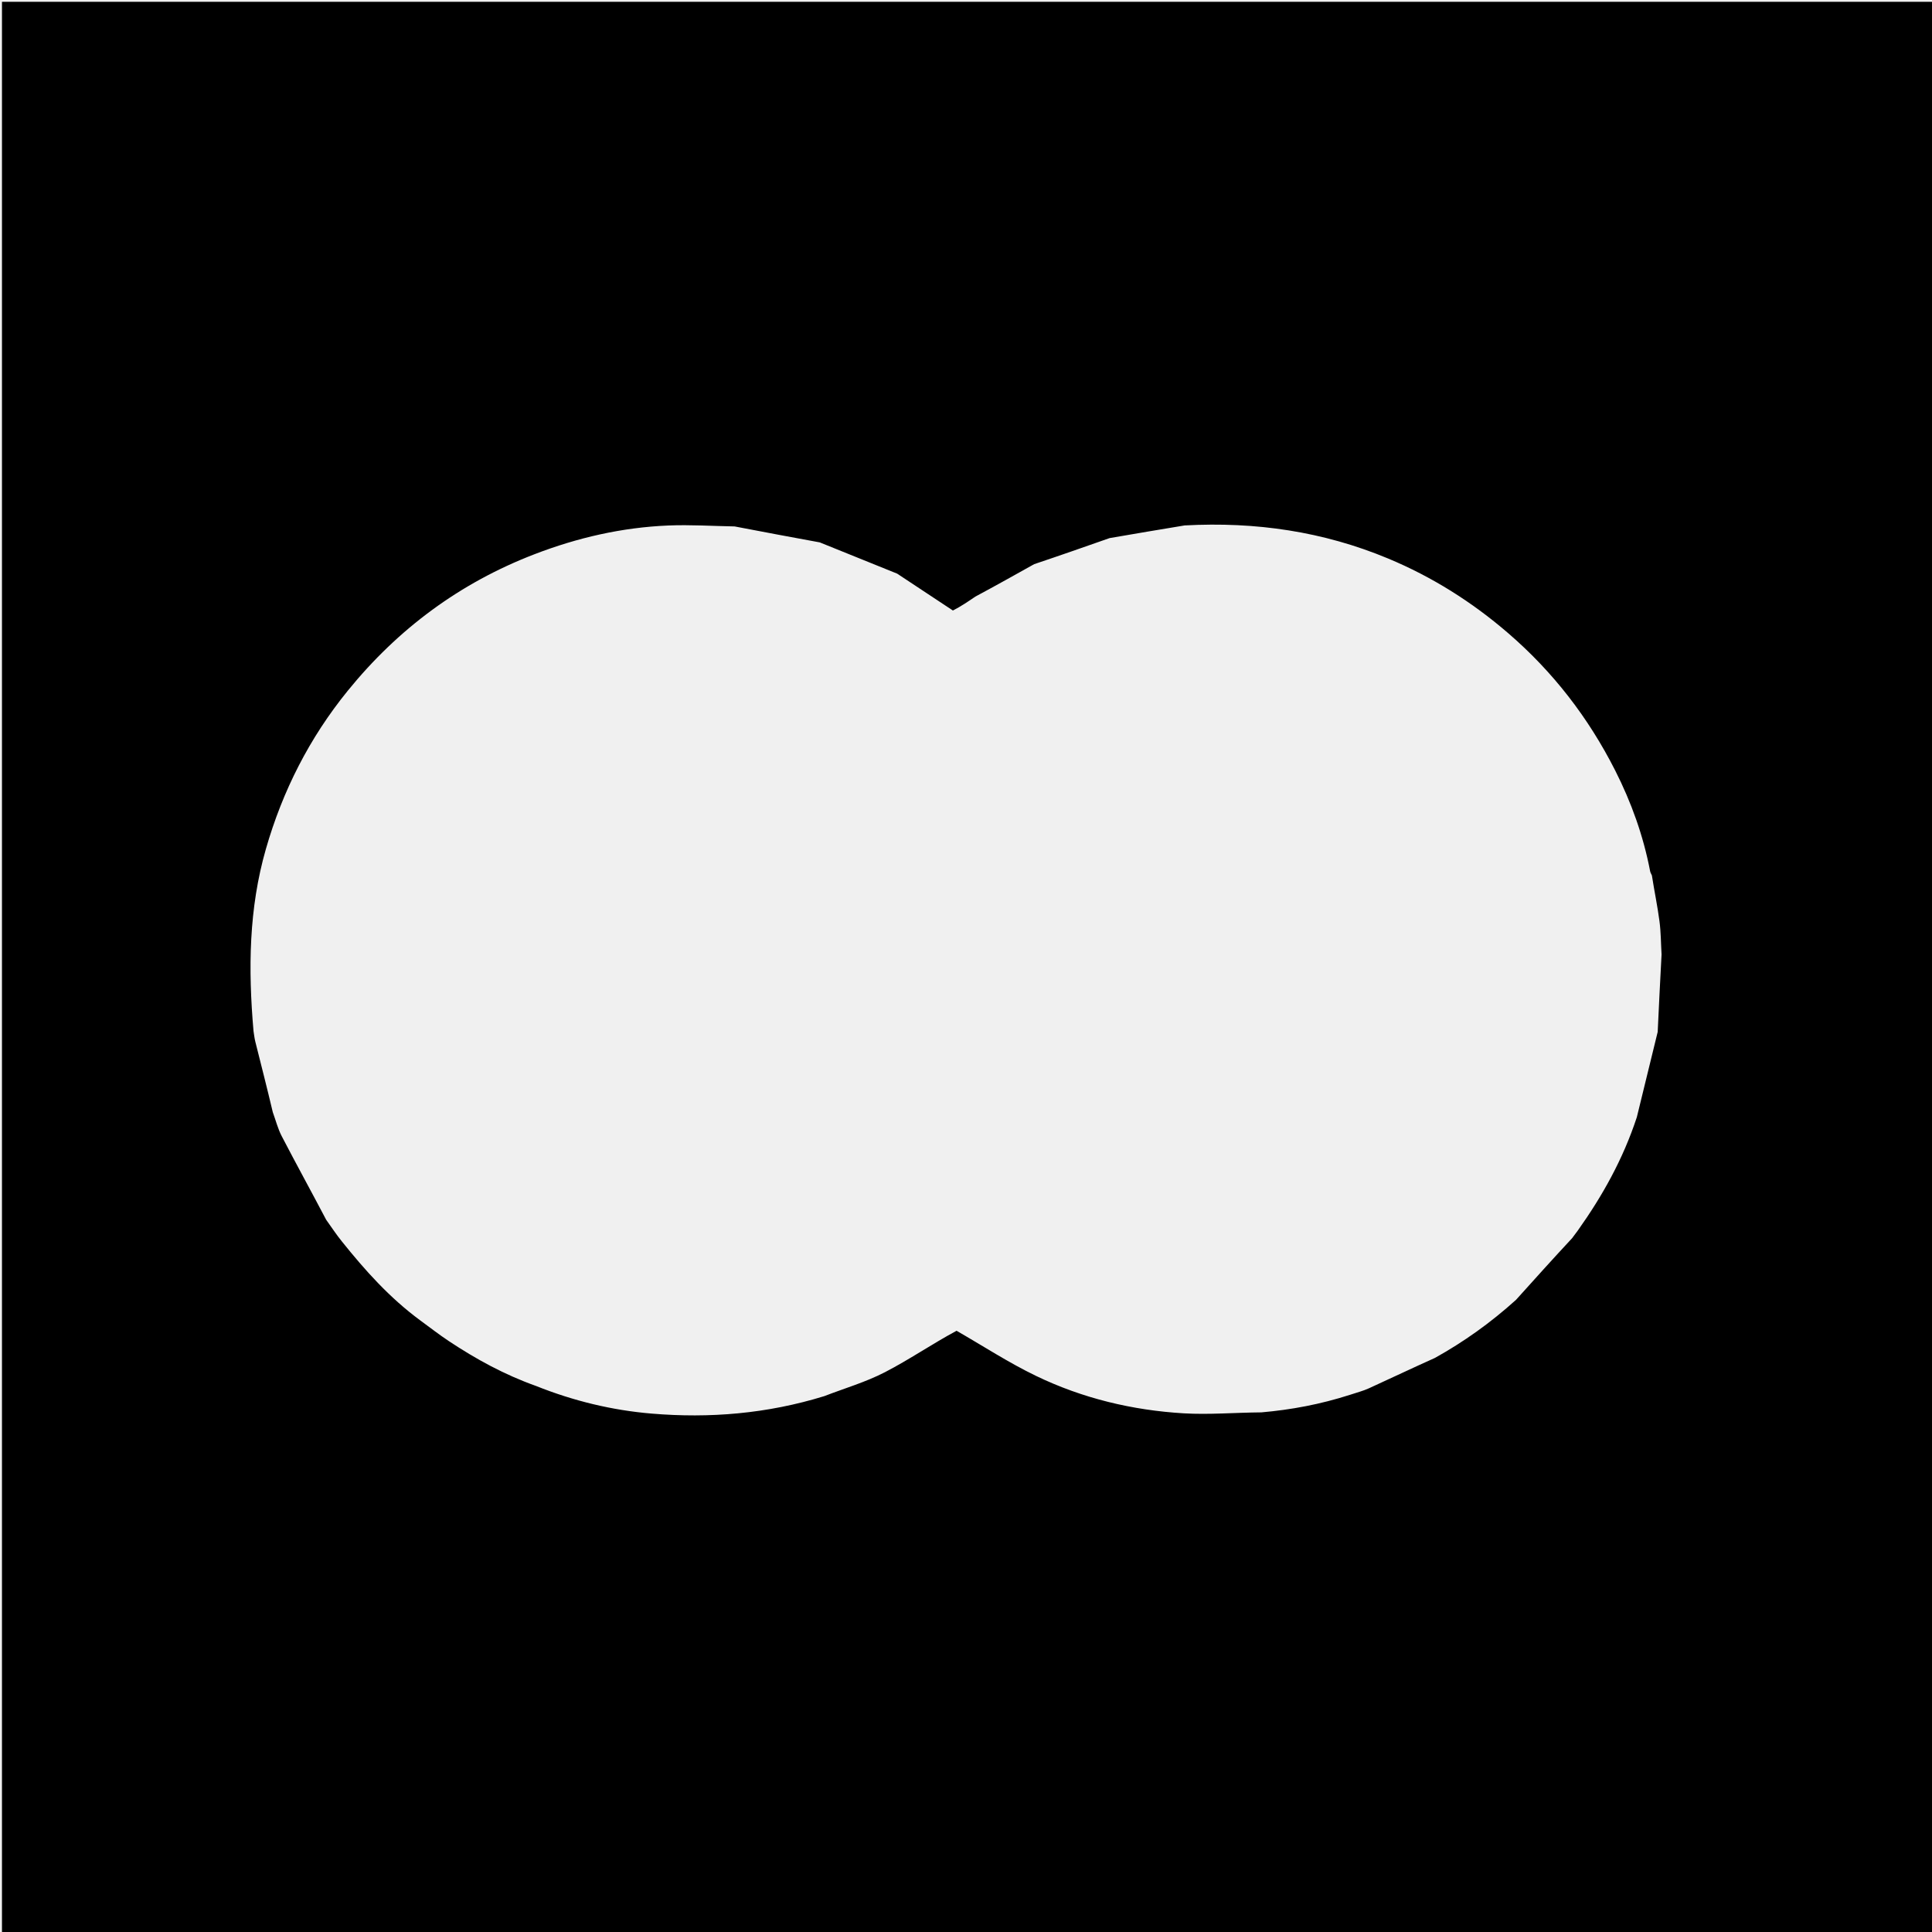
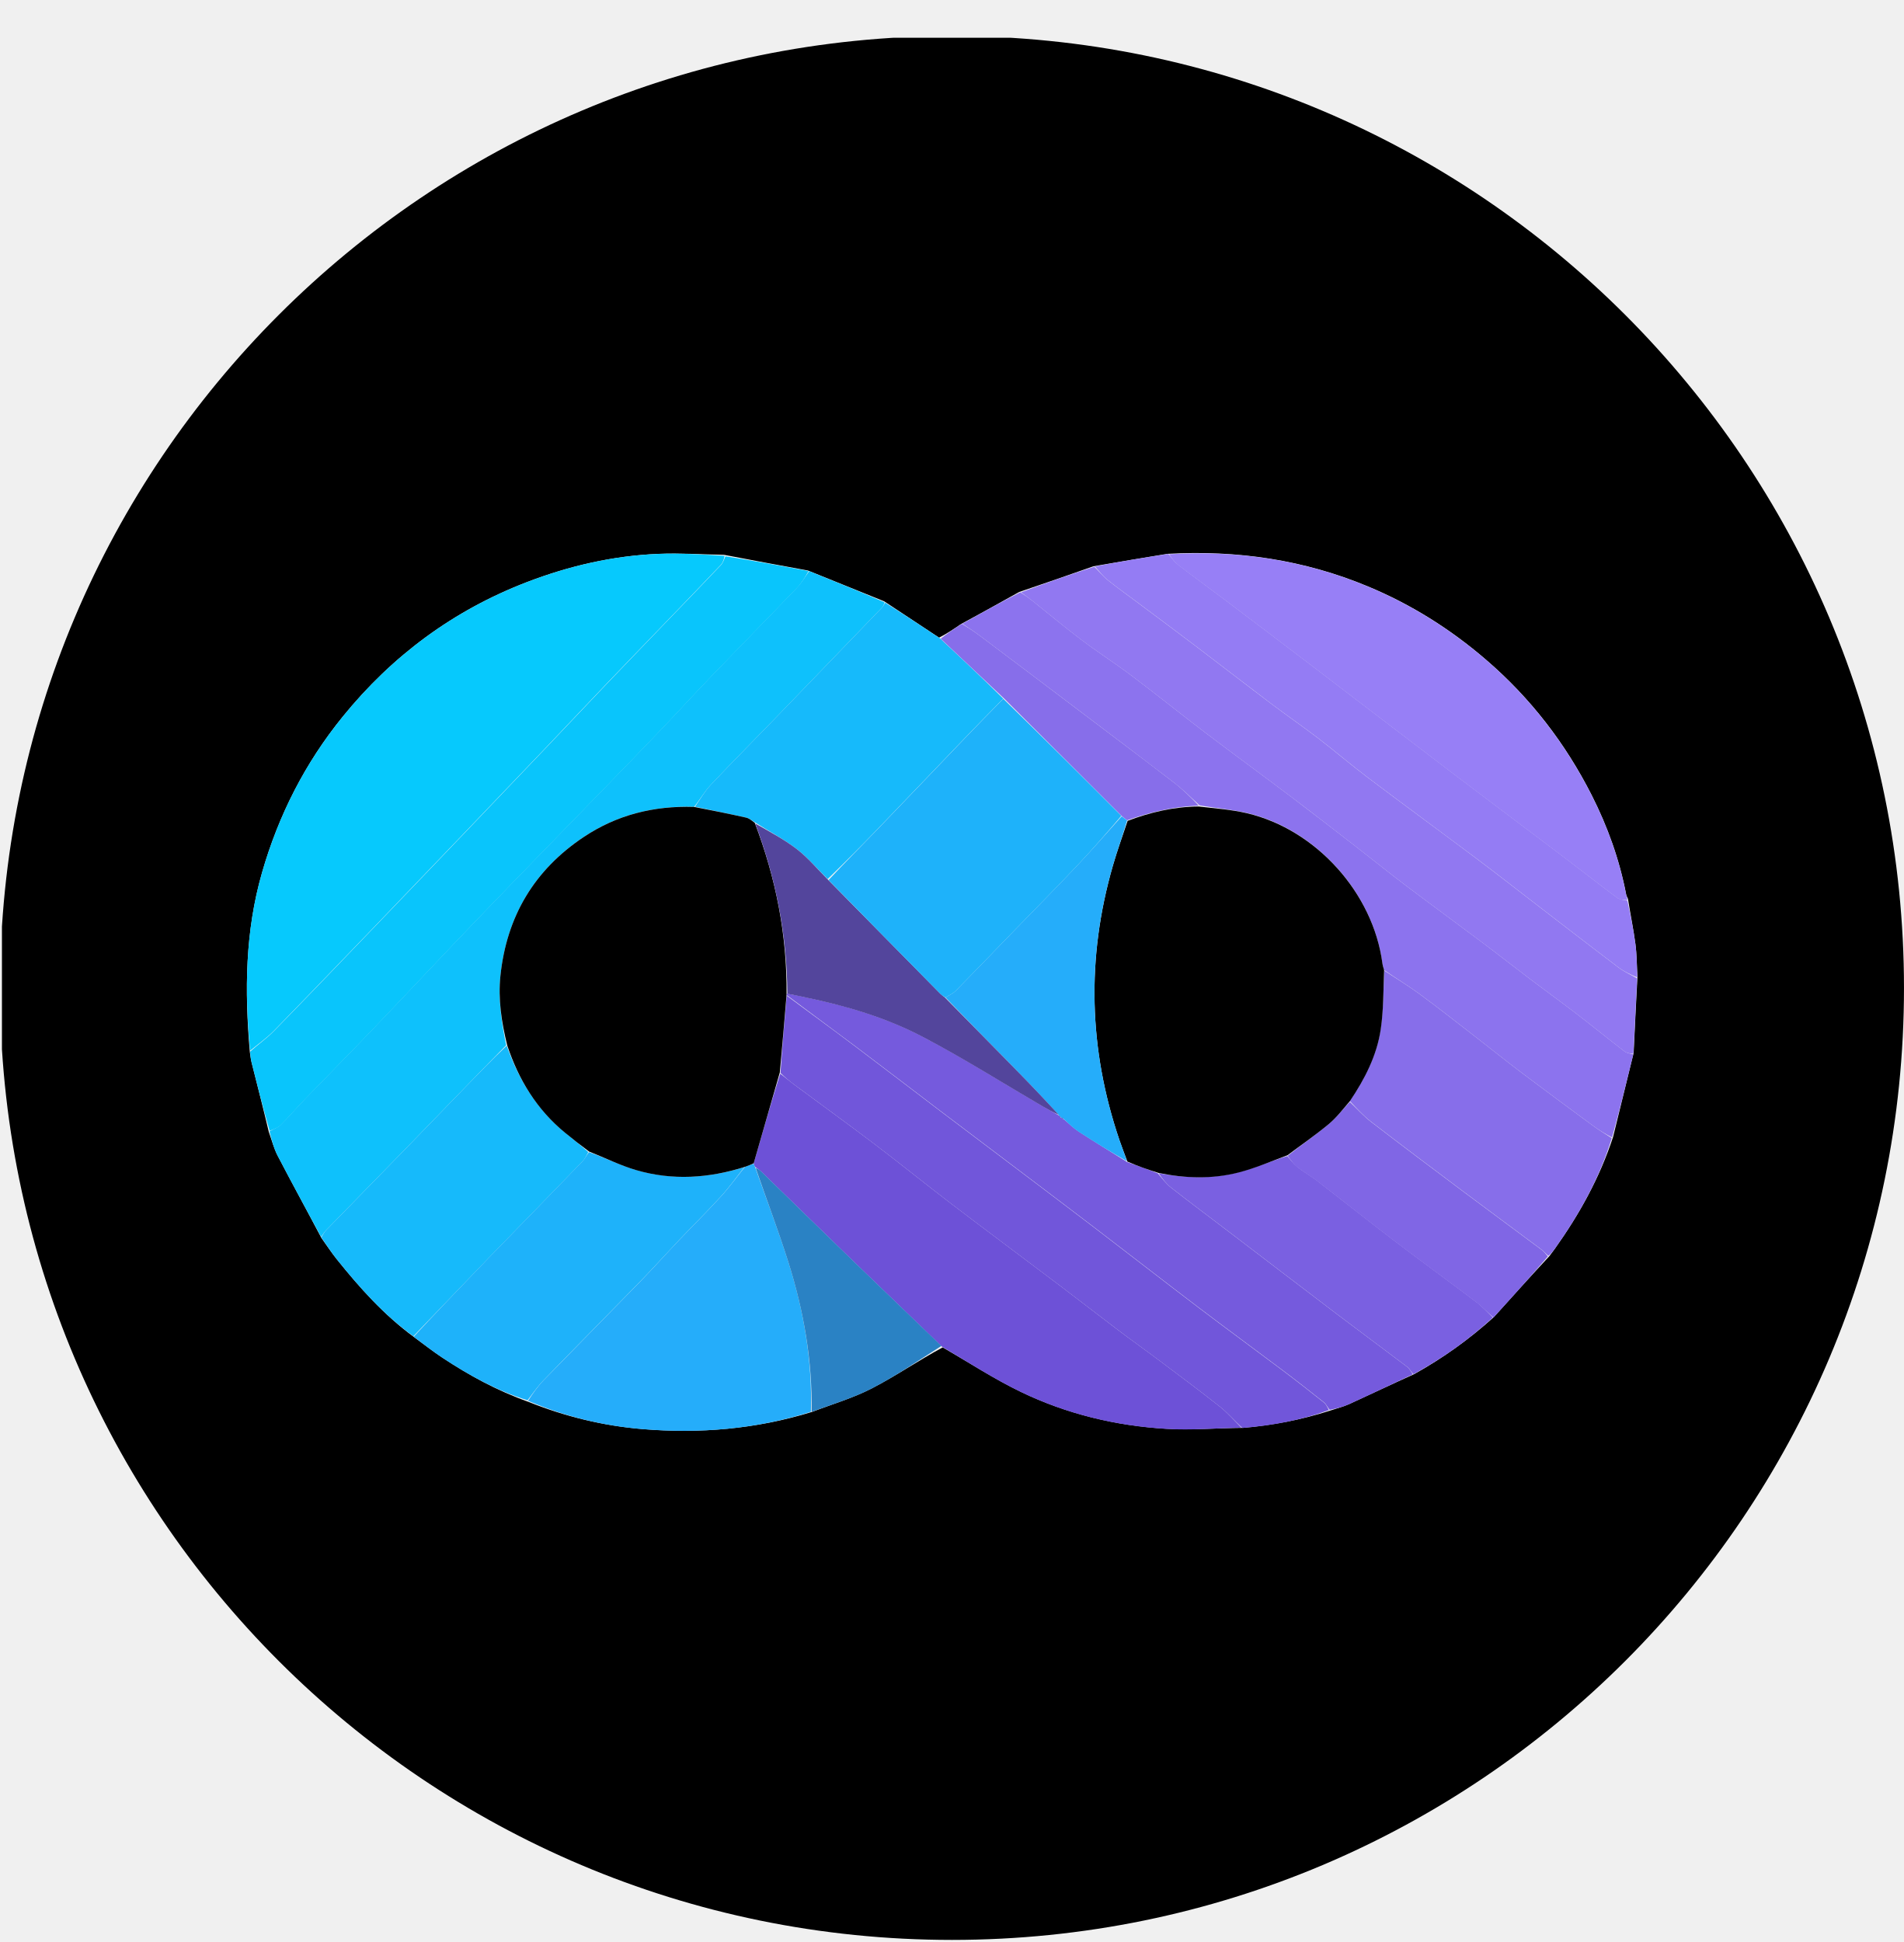
- <svg xmlns="http://www.w3.org/2000/svg" width="50" height="50" viewBox="0 0 50 50" fill="none">
-   <path d="M31.651 50.047C21.101 50.047 10.576 50.047 0.051 50.047C0.051 33.38 0.051 16.713 0.051 0.047C16.717 0.047 33.384 0.047 50.051 0.047C50.051 16.713 50.051 33.38 50.051 50.047C43.926 50.047 37.801 50.047 31.651 50.047ZM39.234 33.64C39.708 33.113 40.182 32.586 40.687 32.043C40.736 31.978 40.786 31.913 40.833 31.847C41.471 30.95 42.004 29.999 42.361 28.913C42.538 28.191 42.716 27.469 42.901 26.705C42.932 26.052 42.963 25.399 43.001 24.702C42.984 24.415 42.985 24.126 42.947 23.841C42.897 23.458 42.817 23.079 42.751 22.657C42.735 22.62 42.712 22.584 42.705 22.546C42.53 21.631 42.218 20.762 41.799 19.936C41.108 18.574 40.192 17.385 39.029 16.384C38.092 15.576 37.058 14.926 35.919 14.452C34.249 13.757 32.504 13.498 30.659 13.598C30.023 13.704 29.387 13.809 28.716 13.926C28.078 14.15 27.44 14.374 26.765 14.6C26.268 14.878 25.772 15.156 25.242 15.44C25.058 15.565 24.875 15.691 24.661 15.8C24.191 15.489 23.72 15.177 23.219 14.846C22.563 14.581 21.907 14.317 21.216 14.037C20.494 13.904 19.773 13.771 19.012 13.624C18.438 13.614 17.863 13.576 17.291 13.6C16.098 13.65 14.947 13.914 13.831 14.344C11.902 15.086 10.3 16.275 9.001 17.875C8.011 19.093 7.314 20.464 6.881 21.973C6.439 23.51 6.421 25.072 6.561 26.686C6.576 26.776 6.585 26.868 6.607 26.956C6.757 27.553 6.91 28.15 7.06 28.784C7.136 28.993 7.191 29.213 7.293 29.408C7.664 30.122 8.052 30.827 8.441 31.567C8.577 31.756 8.704 31.951 8.85 32.131C9.446 32.874 10.077 33.583 10.875 34.171C11.121 34.35 11.361 34.539 11.615 34.707C12.316 35.172 13.05 35.576 13.876 35.87C14.838 36.255 15.843 36.499 16.868 36.584C18.364 36.709 19.851 36.589 21.332 36.132C21.857 35.929 22.404 35.77 22.901 35.513C23.532 35.187 24.122 34.781 24.756 34.44C25.44 34.833 26.105 35.267 26.814 35.609C28.017 36.189 29.305 36.498 30.637 36.577C31.289 36.615 31.946 36.558 32.645 36.552C33.414 36.485 34.168 36.345 34.94 36.097C35.104 36.041 35.274 36 35.43 35.928C35.99 35.673 36.544 35.408 37.136 35.143C37.883 34.727 38.575 34.235 39.234 33.64Z" fill="black" />
+ <svg xmlns="http://www.w3.org/2000/svg" width="50" height="51" viewBox="0 0 50 51" fill="none">
+   <g clip-path="url(#clip0_532_331)">
+     <path d="M31.651 50.992C21.101 50.992 10.576 50.992 0.051 50.992C0.051 34.325 0.051 17.659 0.051 0.992C16.717 0.992 33.384 0.992 50.051 0.992C50.051 17.659 50.051 34.325 50.051 50.992C43.926 50.992 37.801 50.992 31.651 50.992ZM39.234 34.585C39.708 34.058 40.182 33.531 40.687 32.989C40.736 32.923 40.786 32.859 40.833 32.792C41.471 31.895 42.004 30.944 42.361 29.858C42.538 29.136 42.716 28.414 42.901 27.65C42.932 26.997 42.963 26.345 43.001 25.647C42.984 25.36 42.985 25.071 42.947 24.787C42.897 24.403 42.817 24.024 42.751 23.602C42.735 23.565 42.712 23.53 42.705 23.491C42.53 22.577 42.218 21.708 41.799 20.881C41.108 19.519 40.192 18.33 39.029 17.329C38.092 16.521 37.058 15.871 35.919 15.398C34.249 14.703 32.504 14.443 30.659 14.544C30.023 14.649 29.387 14.754 28.716 14.871C28.078 15.095 27.44 15.319 26.765 15.546C26.268 15.823 25.772 16.101 25.242 16.385C25.058 16.511 24.875 16.636 24.661 16.745C24.191 16.434 23.72 16.122 23.219 15.791C22.563 15.527 21.907 15.262 21.216 14.982C20.494 14.85 19.773 14.717 19.012 14.57C18.438 14.56 17.863 14.521 17.291 14.545C16.098 14.595 14.947 14.86 13.831 15.289C11.902 16.032 10.3 17.221 9.001 18.82C8.011 20.038 7.314 21.41 6.881 22.918C6.439 24.455 6.421 26.017 6.561 27.631C6.576 27.721 6.585 27.813 6.607 27.901C6.757 28.498 6.91 29.095 7.06 29.73C7.136 29.938 7.191 30.158 7.293 30.353C7.664 31.067 8.052 31.773 8.441 32.512C8.577 32.701 8.704 32.896 8.85 33.077C9.446 33.819 10.077 34.528 10.875 35.116C11.121 35.296 11.361 35.485 11.615 35.653C12.316 36.117 13.05 36.521 13.876 36.815C14.838 37.201 15.843 37.444 16.868 37.529C18.364 37.654 19.851 37.534 21.332 37.077C21.857 36.875 22.404 36.715 22.901 36.458C23.532 36.132 24.122 35.726 24.756 35.385C25.44 35.778 26.105 36.213 26.814 36.555C28.017 37.134 29.305 37.443 30.637 37.522C31.289 37.561 31.946 37.503 32.645 37.498C33.414 37.43 34.168 37.29 34.94 37.042C35.104 36.987 35.274 36.945 35.43 36.874C35.99 36.618 36.544 36.353 37.136 36.088C37.883 35.672 38.575 35.18 39.234 34.585Z" fill="black" />
+     <path d="M6.568 27.593C6.419 26.018 6.438 24.456 6.879 22.92C7.312 21.411 8.009 20.039 8.999 18.821C10.298 17.222 11.9 16.033 13.829 15.29C14.945 14.861 16.096 14.596 17.289 14.546C17.861 14.523 18.436 14.561 19.029 14.597C19.009 14.693 18.983 14.777 18.93 14.833C18.501 15.286 18.067 15.733 17.635 16.183C17.065 16.775 16.493 17.365 15.925 17.959C15.405 18.503 14.89 19.051 14.371 19.596C13.648 20.354 12.924 21.11 12.2 21.867C11.43 22.671 10.66 23.476 9.889 24.278C8.99 25.212 8.093 26.148 7.187 27.075C6.999 27.266 6.775 27.421 6.568 27.593Z" fill="#06C9FD" />
+     <path d="M8.432 32.483C8.051 31.775 7.663 31.069 7.292 30.355C7.19 30.16 7.135 29.94 7.078 29.712C7.189 29.644 7.299 29.613 7.369 29.543C7.593 29.321 7.798 29.08 8.017 28.853C8.6 28.25 9.19 27.654 9.769 27.048C10.706 26.068 11.632 25.078 12.571 24.101C13.671 22.956 14.781 21.822 15.887 20.682C16.378 20.175 16.87 19.67 17.357 19.159C17.811 18.684 18.254 18.199 18.71 17.726C19.446 16.96 20.191 16.203 20.926 15.436C21.051 15.306 21.143 15.146 21.25 15C21.906 15.264 22.562 15.529 23.23 15.818C23.212 15.884 23.188 15.929 23.154 15.964C22.248 16.905 21.342 17.846 20.434 18.785C19.845 19.394 19.247 19.995 18.665 20.612C18.504 20.782 18.387 20.993 18.227 21.189C17.163 21.155 16.198 21.4 15.329 21.98C14.028 22.848 13.305 24.067 13.142 25.621C13.077 26.238 13.169 26.842 13.292 27.45C12.932 27.814 12.588 28.17 12.243 28.526C11.718 29.068 11.193 29.611 10.667 30.152C9.967 30.87 9.265 31.587 8.566 32.305C8.514 32.358 8.476 32.424 8.432 32.483Z" fill="#0EC1FC" />
+     <path d="M21.234 14.997C21.145 15.151 21.052 15.312 20.928 15.441C20.193 16.208 19.448 16.965 18.711 17.731C18.256 18.204 17.813 18.689 17.359 19.164C16.872 19.675 16.38 20.18 15.889 20.687C14.783 21.827 13.673 22.961 12.572 24.106C11.633 25.083 10.708 26.073 9.771 27.053C9.191 27.659 8.601 28.255 8.019 28.858C7.8 29.085 7.595 29.326 7.371 29.548C7.3 29.618 7.191 29.649 7.081 29.699C6.911 29.102 6.758 28.506 6.608 27.908C6.585 27.82 6.577 27.729 6.566 27.619C6.778 27.427 7.002 27.272 7.189 27.081C8.095 26.154 8.993 25.218 9.891 24.284C10.663 23.482 11.432 22.677 12.203 21.873C12.927 21.116 13.651 20.36 14.373 19.602C14.893 19.057 15.408 18.509 15.928 17.965C16.496 17.371 17.067 16.78 17.637 16.188C18.07 15.739 18.504 15.292 18.933 14.839C18.986 14.782 19.012 14.699 19.051 14.609C19.773 14.724 20.495 14.857 21.234 14.997Z" fill="#09C5FC" />
+     <path d="M32.6 37.493C31.945 37.507 31.288 37.564 30.636 37.526C29.305 37.447 28.015 37.138 26.813 36.558C26.104 36.217 25.439 35.782 24.734 35.364C23.94 34.596 23.165 33.854 22.394 33.108C21.587 32.327 20.785 31.541 19.979 30.758C19.938 30.719 19.887 30.69 19.828 30.643C19.806 30.609 19.797 30.587 19.793 30.549C20.022 29.751 20.247 28.969 20.489 28.195C20.615 28.291 20.722 28.384 20.835 28.468C21.548 28.997 22.268 29.517 22.975 30.053C23.654 30.568 24.316 31.106 24.993 31.622C25.95 32.351 26.915 33.068 27.874 33.793C28.371 34.168 28.861 34.552 29.358 34.927C29.728 35.206 30.107 35.475 30.478 35.754C31.002 36.148 31.527 36.538 32.04 36.946C32.243 37.107 32.414 37.31 32.6 37.493Z" fill="#6D51D7" />
+     <path d="M42.891 27.692C42.714 28.414 42.536 29.136 42.334 29.872C42.145 29.774 41.976 29.669 41.816 29.551C41.195 29.094 40.573 28.636 39.957 28.171C39.534 27.852 39.122 27.519 38.703 27.195C38.23 26.829 37.761 26.459 37.28 26.105C36.981 25.887 36.663 25.695 36.346 25.474C36.325 25.399 36.307 25.343 36.3 25.286C36.056 23.447 34.56 21.778 32.745 21.35C32.338 21.254 31.915 21.224 31.498 21.148C31.268 20.933 31.049 20.721 30.809 20.537C29.953 19.88 29.09 19.231 28.229 18.579C27.401 17.954 26.573 17.328 25.743 16.705C25.591 16.591 25.43 16.487 25.273 16.379C25.77 16.101 26.267 15.823 26.794 15.555C26.918 15.633 27.013 15.7 27.104 15.772C27.538 16.117 27.963 16.474 28.406 16.808C28.835 17.132 29.29 17.422 29.719 17.746C30.373 18.239 31.011 18.753 31.663 19.249C32.403 19.81 33.153 20.357 33.894 20.916C34.462 21.345 35.025 21.782 35.588 22.218C36.021 22.553 36.446 22.898 36.882 23.228C37.57 23.748 38.267 24.256 38.956 24.774C39.372 25.086 39.781 25.409 40.196 25.723C40.598 26.027 41.008 26.322 41.408 26.629C41.828 26.952 42.239 27.288 42.66 27.611C42.721 27.659 42.813 27.666 42.891 27.692Z" fill="#8C73EE" />
+     <path d="M42.895 27.673C42.814 27.668 42.722 27.661 42.66 27.613C42.24 27.29 41.829 26.954 41.408 26.631C41.008 26.323 40.599 26.029 40.196 25.724C39.781 25.41 39.373 25.088 38.956 24.776C38.267 24.258 37.57 23.75 36.883 23.23C36.446 22.9 36.021 22.555 35.588 22.22C35.025 21.784 34.463 21.347 33.894 20.918C33.153 20.359 32.403 19.812 31.664 19.251C31.011 18.755 30.373 18.241 29.719 17.748C29.29 17.424 28.836 17.134 28.406 16.811C27.963 16.477 27.538 16.119 27.104 15.774C27.013 15.701 26.918 15.635 26.812 15.555C27.438 15.32 28.076 15.097 28.736 14.883C28.866 15.006 28.963 15.133 29.084 15.23C29.35 15.443 29.627 15.64 29.899 15.844C30.398 16.217 30.897 16.587 31.393 16.963C32.059 17.468 32.72 17.982 33.388 18.485C33.791 18.79 34.209 19.076 34.61 19.384C35.051 19.722 35.474 20.085 35.918 20.42C36.864 21.134 37.82 21.833 38.768 22.544C39.278 22.927 39.781 23.32 40.286 23.709C41.024 24.276 41.759 24.846 42.501 25.407C42.651 25.521 42.828 25.599 42.992 25.694C42.961 26.346 42.93 26.999 42.895 27.673Z" fill="#9178F1" />
+     <path d="M37.102 36.092C36.545 36.353 35.991 36.619 35.431 36.874C35.275 36.946 35.105 36.987 34.918 37.025C34.854 36.947 34.825 36.872 34.77 36.829C34.406 36.539 34.04 36.252 33.668 35.973C32.938 35.424 32.201 34.886 31.474 34.334C30.561 33.641 29.657 32.936 28.747 32.241C28.022 31.686 27.292 31.137 26.564 30.586C25.929 30.106 25.292 29.627 24.658 29.146C23.918 28.585 23.182 28.018 22.44 27.46C21.85 27.016 21.254 26.581 20.657 26.131C20.654 26.119 20.658 26.095 20.678 26.094C20.852 26.126 21.006 26.16 21.16 26.192C22.224 26.412 23.266 26.721 24.225 27.223C25.299 27.785 26.327 28.436 27.375 29.048C27.517 29.131 27.662 29.21 27.804 29.292C27.802 29.293 27.802 29.29 27.808 29.301C27.827 29.323 27.841 29.332 27.853 29.342C27.852 29.343 27.852 29.34 27.859 29.351C27.892 29.372 27.916 29.381 27.951 29.405C28.083 29.518 28.196 29.631 28.327 29.716C28.742 29.985 29.164 30.245 29.6 30.517C29.878 30.617 30.14 30.707 30.405 30.814C30.522 30.951 30.622 31.087 30.75 31.187C31.279 31.601 31.818 32.002 32.352 32.41C33.276 33.114 34.199 33.822 35.125 34.524C35.734 34.986 36.349 35.438 36.958 35.9C37.019 35.947 37.054 36.027 37.102 36.092Z" fill="#755ADD" />
+     <path d="M30.699 14.555C32.502 14.447 34.248 14.707 35.917 15.402C37.056 15.876 38.09 16.525 39.028 17.333C40.19 18.334 41.106 19.523 41.797 20.885C42.216 21.712 42.529 22.581 42.703 23.495C42.71 23.534 42.733 23.569 42.736 23.637C42.634 23.637 42.53 23.627 42.459 23.574C41.98 23.217 41.51 22.848 41.033 22.487C40.067 21.756 39.096 21.031 38.131 20.297C36.882 19.348 35.638 18.392 34.39 17.441C33.664 16.888 32.936 16.337 32.207 15.787C31.777 15.463 31.341 15.147 30.914 14.819C30.827 14.751 30.77 14.644 30.699 14.555Z" fill="#977FF6" />
+     <path d="M20.66 26.148C21.254 26.587 21.85 27.022 22.44 27.466C23.182 28.024 23.918 28.591 24.658 29.152C25.293 29.633 25.929 30.112 26.564 30.592C27.292 31.143 28.022 31.692 28.747 32.247C29.657 32.942 30.561 33.647 31.474 34.34C32.201 34.892 32.938 35.43 33.668 35.979C34.04 36.258 34.406 36.545 34.77 36.835C34.825 36.878 34.854 36.953 34.898 37.031C34.169 37.297 33.415 37.437 32.624 37.5C32.416 37.312 32.245 37.11 32.042 36.948C31.529 36.541 31.004 36.15 30.48 35.757C30.109 35.478 29.73 35.209 29.36 34.929C28.863 34.554 28.373 34.171 27.876 33.796C26.917 33.071 25.952 32.354 24.995 31.625C24.318 31.108 23.656 30.571 22.977 30.056C22.27 29.519 21.55 28.999 20.837 28.47C20.724 28.386 20.617 28.294 20.496 28.177C20.543 27.482 20.602 26.815 20.66 26.148Z" fill="#7156DA" />
+     <path d="M19.79 30.562C19.799 30.584 19.808 30.606 19.832 30.659C20.135 31.511 20.444 32.326 20.706 33.155C21.108 34.429 21.335 35.734 21.295 37.076C19.851 37.535 18.364 37.655 16.868 37.531C15.843 37.445 14.838 37.202 13.867 36.787C13.999 36.585 14.127 36.4 14.282 36.241C15.125 35.374 15.976 34.514 16.82 33.648C17.166 33.291 17.498 32.921 17.841 32.56C18.206 32.176 18.585 31.804 18.941 31.412C19.16 31.172 19.349 30.904 19.567 30.64C19.651 30.608 19.721 30.585 19.79 30.562Z" fill="#25ADFA" />
+     <path d="M18.25 21.186C18.387 20.993 18.504 20.782 18.665 20.611C19.247 19.995 19.845 19.394 20.434 18.784C21.342 17.845 22.248 16.905 23.154 15.964C23.188 15.928 23.212 15.884 23.245 15.828C23.72 16.124 24.19 16.436 24.687 16.766C25.263 17.303 25.813 17.821 26.346 18.348C25.997 18.701 25.662 19.045 25.329 19.391C24.571 20.181 23.816 20.973 23.056 21.761C22.625 22.209 22.186 22.649 21.735 23.085C21.456 22.814 21.215 22.52 20.921 22.295C20.58 22.033 20.193 21.832 19.815 21.59C19.734 21.54 19.667 21.487 19.593 21.47C19.146 21.371 18.698 21.28 18.25 21.186Z" fill="#16BAFB" />
+     <path d="M8.438 32.498C8.478 32.423 8.516 32.357 8.567 32.304C9.266 31.586 9.968 30.869 10.668 30.151C11.194 29.61 11.719 29.067 12.244 28.525C12.589 28.169 12.933 27.814 13.307 27.461C13.624 28.363 14.101 29.137 14.835 29.742C15.039 29.91 15.247 30.072 15.45 30.255C15.398 30.348 15.361 30.434 15.3 30.497C14.474 31.351 13.645 32.201 12.817 33.052C12.759 33.112 12.702 33.172 12.644 33.232C12.047 33.852 11.451 34.472 10.855 35.092C10.077 34.529 9.446 33.82 8.85 33.078C8.705 32.897 8.577 32.702 8.438 32.498Z" fill="#16BAFB" />
+     <path d="M10.863 35.105C11.449 34.472 12.046 33.852 12.642 33.232C12.7 33.172 12.757 33.112 12.815 33.052C13.643 32.201 14.472 31.351 15.298 30.497C15.359 30.434 15.396 30.348 15.466 30.258C15.895 30.407 16.29 30.606 16.709 30.728C17.658 31.004 18.61 30.943 19.549 30.649C19.347 30.904 19.158 31.172 18.939 31.412C18.583 31.804 18.205 32.176 17.839 32.56C17.497 32.921 17.165 33.291 16.818 33.647C15.974 34.514 15.123 35.373 14.28 36.241C14.126 36.4 13.997 36.585 13.853 36.774C13.048 36.522 12.315 36.118 11.613 35.654C11.36 35.486 11.12 35.297 10.863 35.105Z" fill="#1EB2FA" />
+     <path d="M30.679 14.547C30.77 14.639 30.827 14.747 30.915 14.814C31.341 15.143 31.777 15.458 32.207 15.783C32.936 16.332 33.664 16.884 34.39 17.437C35.638 18.388 36.882 19.344 38.132 20.293C39.096 21.026 40.067 21.752 41.034 22.483C41.51 22.844 41.98 23.213 42.459 23.57C42.53 23.623 42.634 23.633 42.736 23.653C42.816 24.024 42.895 24.403 42.946 24.787C42.983 25.071 42.983 25.36 42.996 25.669C42.828 25.597 42.651 25.519 42.501 25.405C41.759 24.845 41.024 24.274 40.286 23.707C39.781 23.319 39.279 22.925 38.768 22.542C37.82 21.832 36.864 21.132 35.918 20.418C35.474 20.083 35.052 19.72 34.61 19.382C34.209 19.075 33.792 18.788 33.388 18.484C32.721 17.98 32.06 17.467 31.393 16.961C30.898 16.585 30.398 16.215 29.9 15.842C29.627 15.639 29.35 15.441 29.085 15.229C28.963 15.131 28.866 15.004 28.754 14.875C29.386 14.754 30.022 14.649 30.679 14.547Z" fill="#947CF4" />
+     <path d="M36.354 25.492C36.663 25.696 36.982 25.887 37.28 26.106C37.761 26.459 38.23 26.83 38.703 27.195C39.122 27.519 39.535 27.852 39.958 28.172C40.574 28.637 41.195 29.094 41.817 29.552C41.976 29.669 42.145 29.775 42.326 29.889C42.003 30.944 41.469 31.896 40.831 32.793C40.784 32.859 40.734 32.923 40.661 32.981C40.585 32.92 40.539 32.859 40.48 32.815C39.796 32.304 39.107 31.799 38.424 31.287C37.615 30.681 36.806 30.074 36.004 29.457C35.802 29.302 35.63 29.108 35.445 28.914C35.842 28.324 36.157 27.71 36.258 27.019C36.332 26.516 36.325 26.002 36.354 25.492Z" fill="#876EEA" />
+     <path d="M37.119 36.089C37.054 36.026 37.019 35.946 36.958 35.899C36.349 35.438 35.734 34.985 35.125 34.523C34.199 33.821 33.277 33.113 32.352 32.409C31.818 32.002 31.279 31.6 30.75 31.186C30.622 31.086 30.522 30.95 30.426 30.811C31.137 30.942 31.838 30.96 32.526 30.785C32.961 30.674 33.377 30.492 33.805 30.359C33.899 30.471 33.98 30.577 34.082 30.656C34.245 30.784 34.429 30.886 34.593 31.012C35.263 31.529 35.924 32.056 36.596 32.568C37.316 33.116 38.049 33.648 38.77 34.194C38.927 34.313 39.06 34.463 39.205 34.599C38.576 35.18 37.884 35.672 37.119 36.089Z" fill="#7A60E1" />
+     <path d="M39.22 34.599C39.06 34.47 38.927 34.32 38.77 34.201C38.048 33.654 37.316 33.123 36.596 32.575C35.923 32.063 35.262 31.535 34.593 31.02C34.428 30.893 34.245 30.791 34.081 30.663C33.979 30.584 33.899 30.477 33.816 30.354C34.18 30.06 34.547 29.809 34.887 29.526C35.094 29.355 35.261 29.136 35.446 28.938C35.632 29.114 35.805 29.308 36.007 29.464C36.808 30.08 37.617 30.687 38.426 31.293C39.11 31.805 39.798 32.311 40.482 32.821C40.541 32.865 40.587 32.926 40.648 32.995C40.182 33.538 39.709 34.065 39.22 34.599Z" fill="#8066E5" />
+     <path d="M21.313 37.078C21.335 35.734 21.107 34.429 20.706 33.156C20.444 32.326 20.134 31.511 19.844 30.672C19.888 30.688 19.939 30.716 19.98 30.756C20.785 31.539 21.588 32.324 22.395 33.105C23.166 33.852 23.941 34.593 24.722 35.346C24.122 35.728 23.532 36.133 22.9 36.46C22.404 36.717 21.857 36.876 21.313 37.078Z" fill="#2A82C4" />
+     <path d="M26.363 18.338C25.814 17.82 25.264 17.302 24.703 16.773C24.875 16.637 25.059 16.511 25.259 16.383C25.432 16.488 25.593 16.592 25.745 16.706C26.575 17.329 27.403 17.955 28.231 18.581C29.092 19.232 29.955 19.881 30.811 20.538C31.051 20.722 31.27 20.934 31.478 21.157C30.818 21.18 30.207 21.327 29.598 21.542C29.541 21.5 29.499 21.467 29.448 21.42C28.413 20.383 27.388 19.36 26.363 18.338Z" fill="#876EEA" />
+     <path d="M19.566 30.642C18.611 30.945 17.659 31.006 16.71 30.73C16.291 30.608 15.895 30.409 15.471 30.242C15.246 30.074 15.038 29.912 14.834 29.744C14.1 29.139 13.623 28.365 13.321 27.455C13.17 26.843 13.077 26.239 13.142 25.622C13.305 24.069 14.028 22.849 15.329 21.981C16.198 21.401 17.163 21.157 18.227 21.191C18.698 21.281 19.146 21.372 19.593 21.472C19.667 21.488 19.734 21.542 19.821 21.61C20.38 23.078 20.667 24.561 20.656 26.098C20.656 26.098 20.652 26.122 20.655 26.133C20.6 26.812 20.541 27.478 20.478 28.166C20.248 28.968 20.023 29.75 19.793 30.548C19.72 30.587 19.651 30.61 19.566 30.642Z" fill="black" />
+     <path d="M29.612 21.557C30.207 21.333 30.818 21.186 31.48 21.18C31.917 21.232 32.34 21.261 32.747 21.357C34.563 21.785 36.058 23.454 36.302 25.293C36.309 25.35 36.327 25.406 36.348 25.48C36.327 26.008 36.334 26.523 36.26 27.026C36.159 27.716 35.844 28.331 35.447 28.92C35.261 29.136 35.094 29.355 34.887 29.526C34.546 29.809 34.18 30.06 33.813 30.337C33.377 30.499 32.96 30.681 32.525 30.792C31.837 30.967 31.137 30.949 30.422 30.802C30.139 30.713 29.877 30.623 29.606 30.504C29.53 30.298 29.459 30.122 29.398 29.942C28.587 27.558 28.527 25.155 29.225 22.735C29.339 22.338 29.482 21.949 29.612 21.557Z" fill="black" />
+     <path d="M29.598 21.546C29.482 21.947 29.339 22.336 29.224 22.733C28.526 25.153 28.587 27.556 29.397 29.94C29.458 30.12 29.53 30.296 29.59 30.493C29.163 30.249 28.741 29.989 28.326 29.72C28.195 29.635 28.081 29.523 27.944 29.396C27.902 29.36 27.876 29.352 27.851 29.344C27.851 29.344 27.851 29.347 27.851 29.332C27.834 29.309 27.818 29.302 27.801 29.294C27.801 29.294 27.801 29.297 27.802 29.279C27.441 28.884 27.081 28.504 26.715 28.131C26.082 27.483 25.446 26.84 24.828 26.194C24.932 26.134 25.032 26.087 25.104 26.014C25.622 25.487 26.133 24.955 26.647 24.425C27.195 23.86 27.75 23.3 28.29 22.728C28.688 22.307 29.068 21.868 29.456 21.438C29.498 21.471 29.541 21.504 29.598 21.546Z" fill="#25ADFA" />
+     <path d="M24.811 26.193C25.446 26.839 26.082 27.483 26.715 28.13C27.081 28.503 27.441 28.883 27.803 29.277C27.66 29.213 27.516 29.134 27.374 29.051C26.326 28.439 25.298 27.789 24.224 27.226C23.264 26.724 22.222 26.416 21.159 26.195C21.005 26.163 20.851 26.129 20.677 26.097C20.667 24.561 20.38 23.079 19.832 21.625C20.193 21.834 20.58 22.035 20.921 22.297C21.215 22.522 21.457 22.816 21.743 23.102C22.742 24.116 23.719 25.108 24.696 26.099C24.731 26.134 24.772 26.162 24.811 26.193Z" fill="#53459C" />
+     <path d="M27.859 29.352C27.878 29.349 27.903 29.358 27.935 29.379C27.916 29.382 27.892 29.373 27.859 29.352Z" fill="#53459C" />
+     <path d="M27.805 29.306C27.816 29.302 27.832 29.309 27.85 29.332C27.838 29.337 27.824 29.327 27.805 29.306Z" fill="#53459C" />
+     <path d="M24.828 26.195C24.773 26.164 24.731 26.136 24.697 26.101C23.719 25.11 22.742 24.118 21.758 23.112C22.186 22.653 22.625 22.213 23.057 21.765C23.817 20.977 24.572 20.185 25.33 19.395C25.663 19.049 25.997 18.705 26.347 18.352C27.388 19.366 28.413 20.388 29.447 21.425C29.068 21.869 28.688 22.308 28.29 22.729C27.75 23.302 27.195 23.861 26.647 24.426C26.133 24.956 25.622 25.489 25.104 26.015C25.032 26.089 24.932 26.135 24.828 26.195Z" fill="#1EB2FA" />
+   </g>
+   <defs>
+     <clipPath id="clip0_532_331">
+       <rect y="0.945" width="50" height="50" rx="25" fill="white" />
+     </clipPath>
+   </defs>
</svg>
